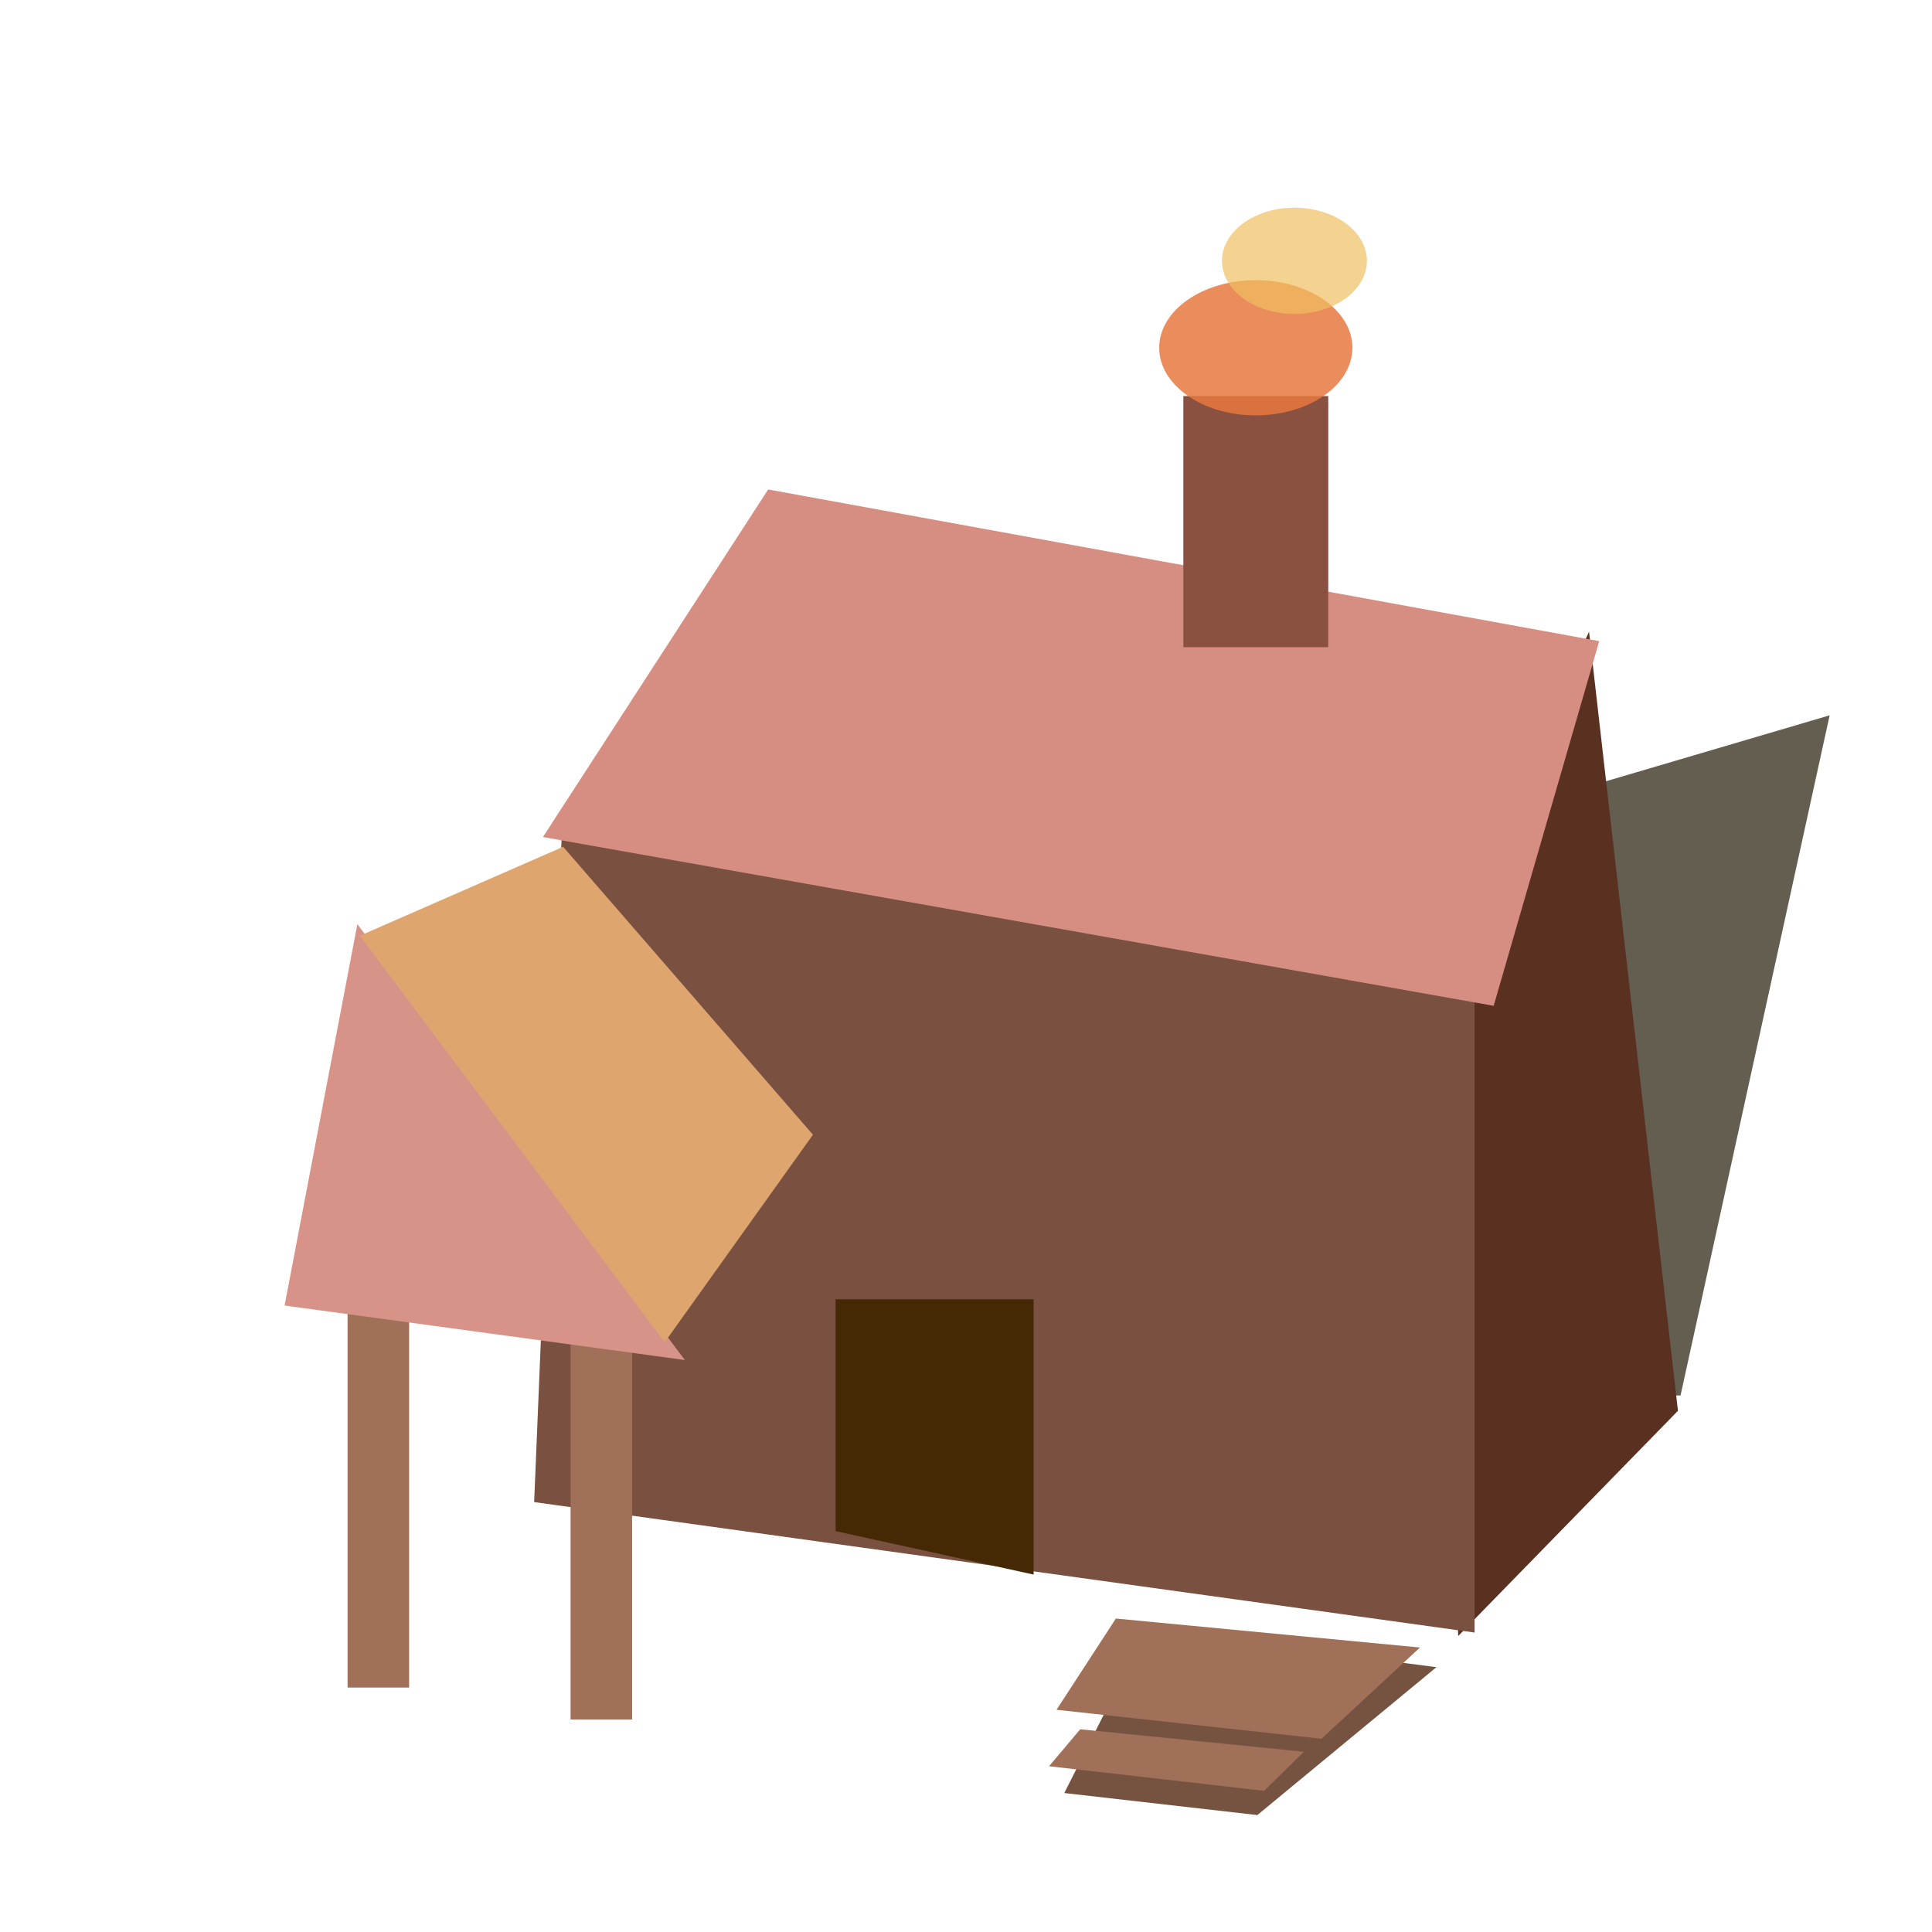
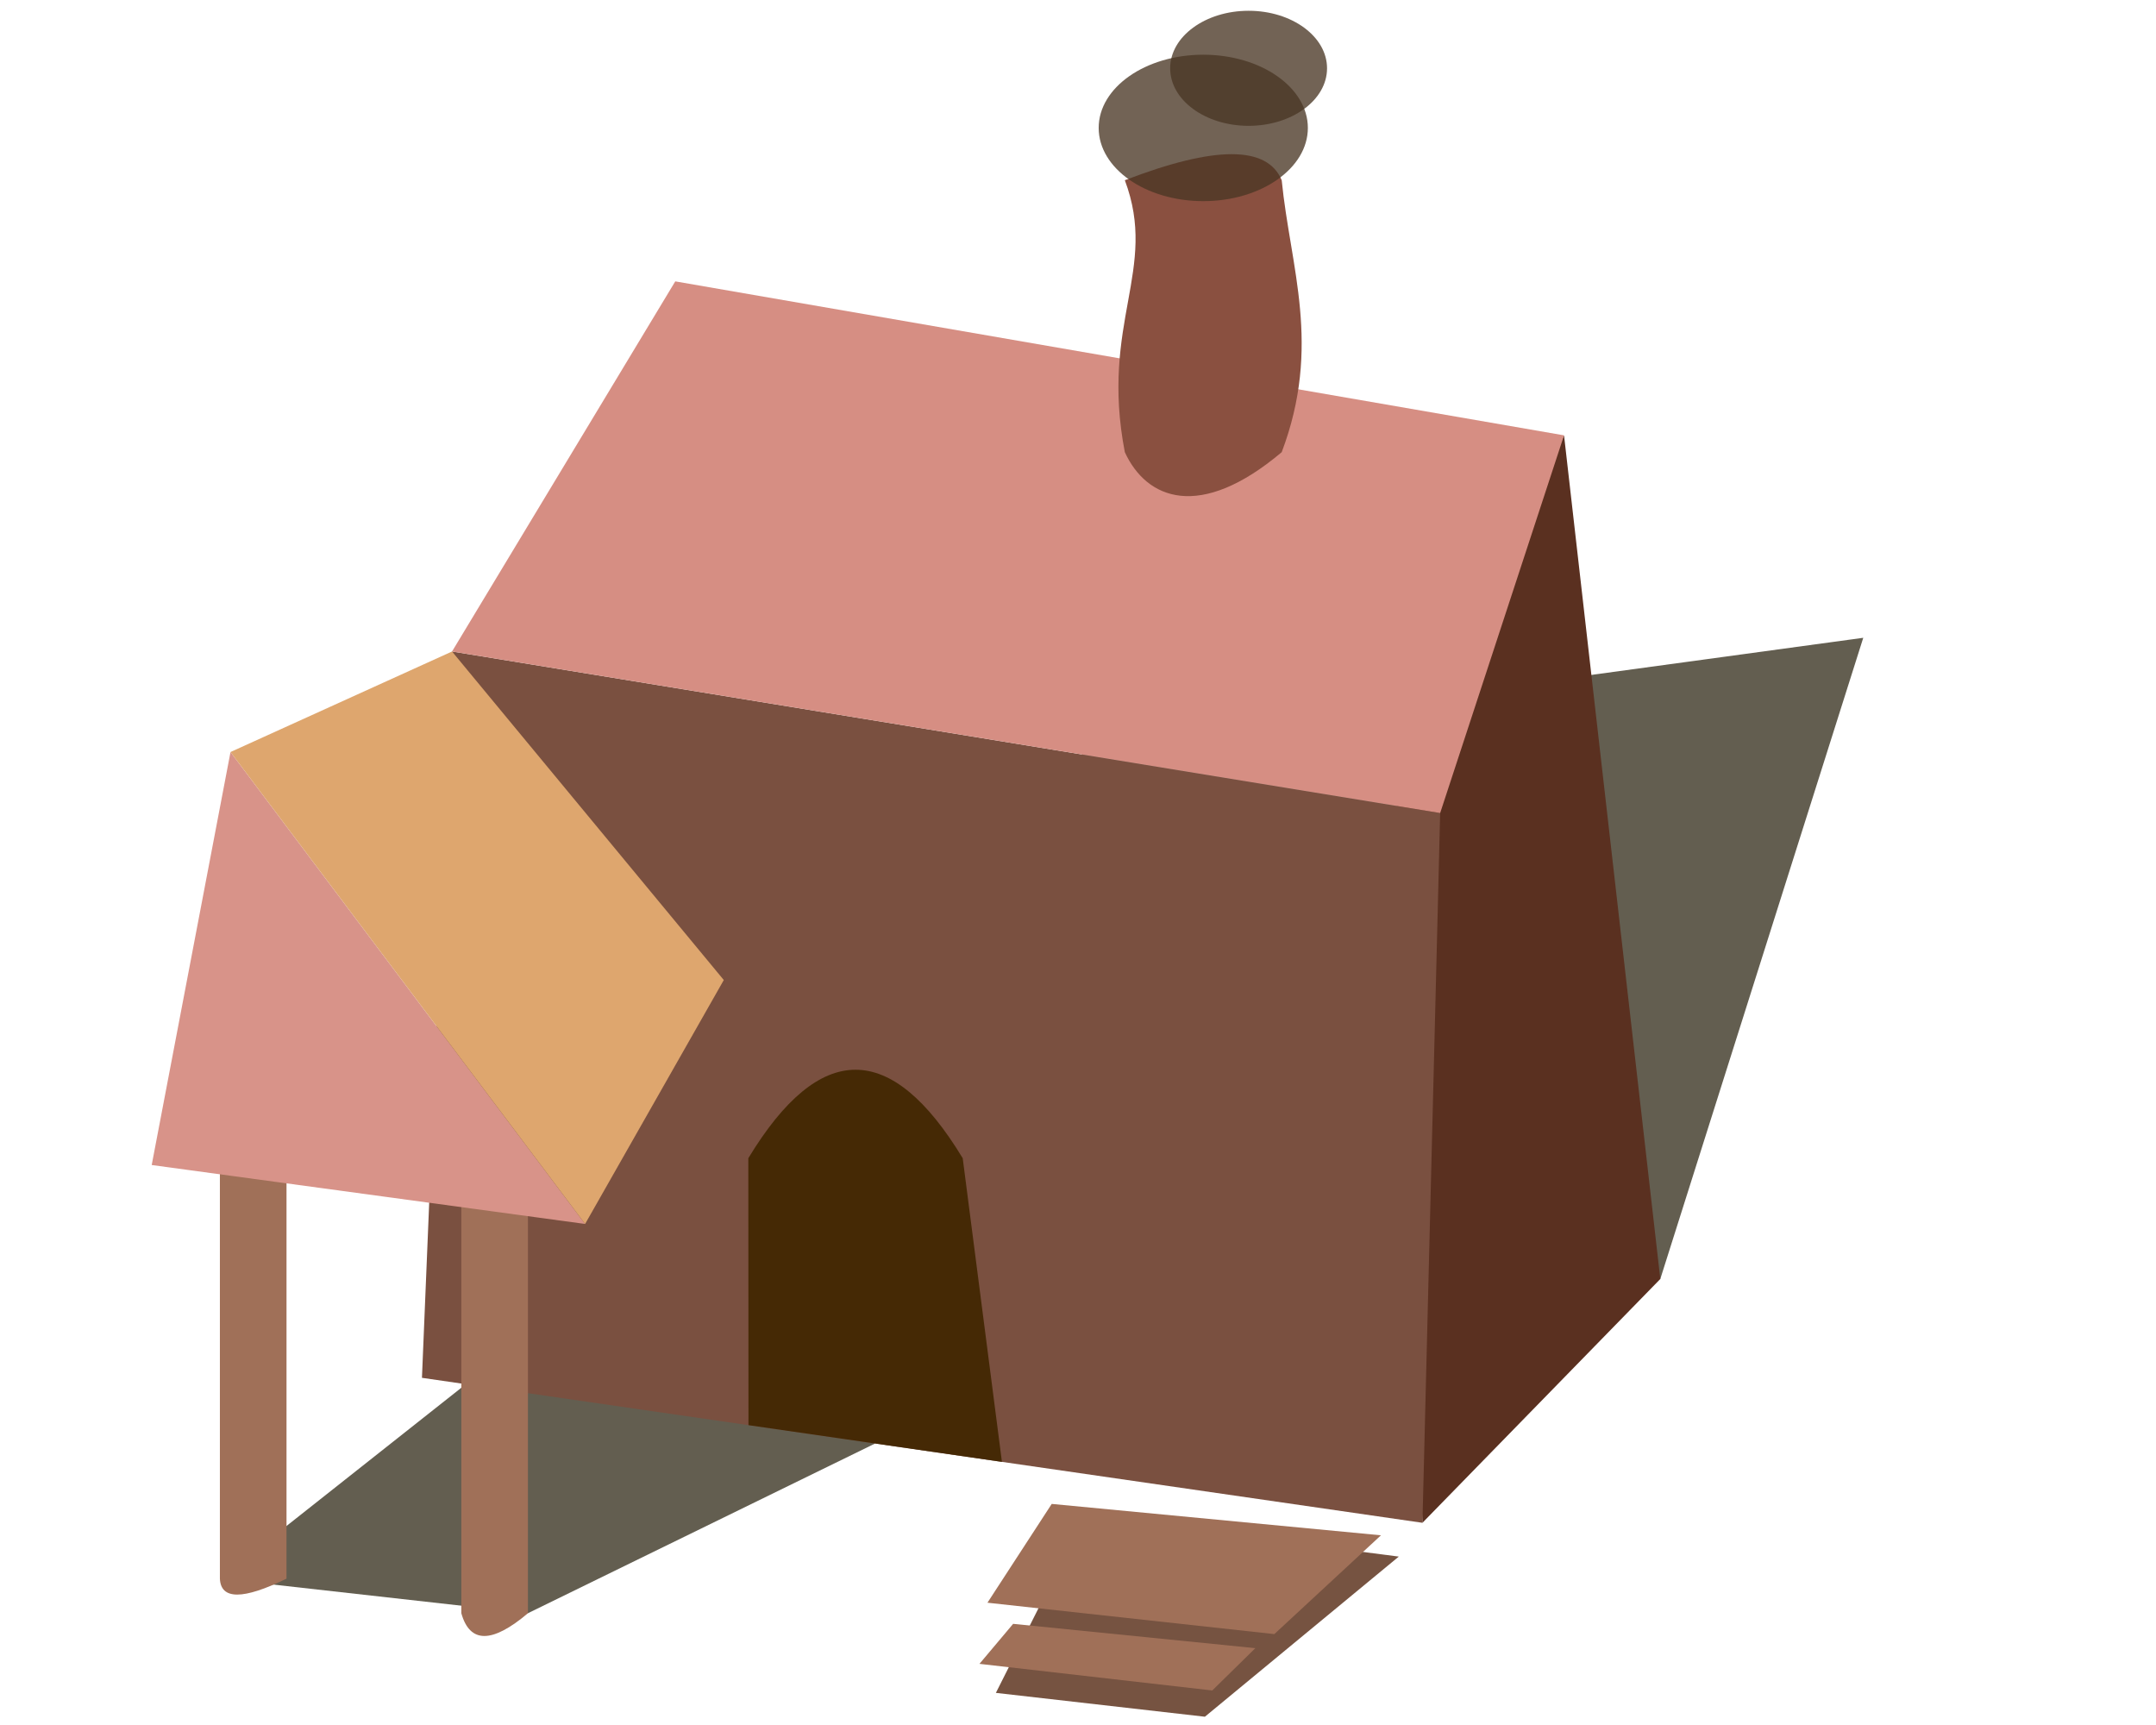
- <svg xmlns="http://www.w3.org/2000/svg" viewBox="0 0 40 40" width="400" height="400" data-home="0,0,40" data-anchor="20,20" version="1.1" id="svg8">
+ <svg xmlns="http://www.w3.org/2000/svg" viewBox="0 0 50 40" width="500" height="400" data-home="0,0,40" data-anchor="20,20" version="1.1" id="svg8">
  <defs id="defs8" />
-   <path id="rect9" style="fill:#1e1602;fill-opacity:0.69;stroke-width:0.126" d="M 23.72,18.983 37.881,14.81 34.794,28.891 21.6,29.147 Z" fill="#1e1602" fill-opacity="0.69" />
-   <path id="rect4-5-5-1" style="fill:#765341;fill-opacity:1;stroke-width:0.265" d="m 22.035,37.123 1.703,-3.382 6.002,0.776 -3.708,3.062 z" fill="#765341" fill-opacity="1" />
-   <path d="m 29.691,20.071 3.208,-6.992 1.841,16.13 -4.549,4.662 z" fill="#5a3020" id="path2" />
-   <path d="M 11.634,17.211 30.53,20.3 V 33.8 L 11.059,31.099 Z" fill="#7a5040" id="path3" style="stroke-width:1.174" />
-   <rect x="11.813" y="27.4" width="1.274" height="8.2" fill="#a07058" id="rect4" style="stroke-width:0.296" />
-   <path id="rect4-5" style="fill:#a07058;stroke-width:0.296" d="m 21.874,35.399 1.229,-1.889 6.296,0.6 -2.039,1.889 z" fill="#a07058" />
-   <path id="rect4-5-5" style="fill:#a07058;stroke-width:0.296" d="m 21.72,36.568 0.644,-0.765 4.632,0.465 -0.824,0.809 z" fill="#a07058" />
-   <rect x="7.196" y="26.739" width="1.274" height="8.2" fill="#a07058" id="rect4-8" style="stroke-width:0.296" />
-   <path d="m 15.904,10.134 17.206,3.14 -2.185,7.55 -19.684,-3.494 z" fill="#d68e83" id="path5" style="fill:#d68e83;fill-opacity:1" fill-opacity="1" />
-   <path d="M 7.399,19.133 14.179,28.158 5.892,27.03 Z" fill="#d89389" id="path5-8" style="fill:#d89389;fill-opacity:1" fill-opacity="1" />
-   <path d="M 17.3,26.9 L 21.4,26.9 L 21.4,32.6 L 17.3,31.7 Z" fill="#452905" id="path7" />
-   <rect x="24.5" y="8.2" width="3.0" height="5.2" fill="#8a5040" id="chimney" />
-   <ellipse class="accent" cx="26.0" cy="7.2" rx="2.0" ry="1.4" fill="#e87840" fill-opacity="0.85" id="smoke1" />
-   <ellipse class="accent2" cx="26.8" cy="5.4" rx="1.5" ry="1.1" fill="#f0c060" fill-opacity="0.7" id="smoke2" />
-   <path id="rect8" style="fill:#dea66e;stroke-width:0.126;fill-opacity:1" d="m 7.451,19.373 4.208,-1.841 5.172,5.961 -3.068,4.295 z" fill="#dea66e" fill-opacity="1" />
+   <g id="g1" transform="matrix(1.21274,0,0,1.21274,-5.940039,-5.214784)">
+     <path id="rect9" style="fill:#1e1602;fill-opacity:0.69;stroke-width:0.126" d="M 25.628,18.529 40.529,16.495 36.648,28.754 23.508,28.693 Z" fill="#1e1602" fill-opacity="0.69" />
+     <path id="rect9-7" style="fill:#1e1602;fill-opacity:0.69;stroke-width:0.126" d="m 15.865,29.139 5.769,2.761 -6.639,3.245 -5.891,-0.661 z" fill="#1e1602" fill-opacity="0.69" />
+     <path d="m 31.599,19.617 3.208,-6.992 1.841,16.13 -4.549,4.662 z" fill="#5a3020" id="path2" />
+     <path d="m 13.542,16.757 18.896,3.089 -0.339,13.571 -19.132,-2.772 z" fill="#7a5040" id="path3" style="stroke-width:1.174" />
+     <path id="rect4" style="fill:#a07058;stroke-width:0.296" d="m 13.72,26.946 h 1.274 v 8.2 c -0.686,0.58 -1.111,0.58 -1.274,0 z" />
+     <g id="g4">
+       <path id="rect4-5-5-1" style="fill:#765341;fill-opacity:1;stroke-width:0.265" d="m 23.942,36.669 1.703,-3.382 6.002,0.776 -3.708,3.062 z" fill="#765341" fill-opacity="1" />
+       <path id="rect4-5" style="fill:#a07058;stroke-width:0.296" d="m 23.781,34.945 1.229,-1.889 6.296,0.6 -2.039,1.889 z" fill="#a07058" />
+       <path id="rect4-5-5" style="fill:#a07058;stroke-width:0.296" d="m 23.628,36.114 0.644,-0.765 4.632,0.465 -0.824,0.809 z" fill="#a07058" />
+     </g>
+     <path id="rect4-8" style="fill:#a07058;stroke-width:0.296" d="m 9.103,26.285 h 1.274 v 8.2 c -0.831,0.406 -1.256,0.406 -1.274,0 z" />
+     <path d="M 17.811,9.68 34.807,12.624 32.438,19.846 13.542,16.757 Z" fill="#d68e83" id="path5" style="fill:#d68e83;fill-opacity:1" fill-opacity="1" />
+     <path d="M 9.306,18.679 16.087,27.703 7.799,26.576 Z" fill="#d89389" id="path5-8" style="fill:#d89389;fill-opacity:1" fill-opacity="1" />
+     <path d="m 19.208,26.446 c 1.367,-2.256 2.733,-2.256 4.1,0 l 0.75,5.806 -4.847,-0.702 z" fill="#452905" id="path7" />
+     <g id="g2" transform="matrix(-0.8991936,0,0,1,74.90234,1.392873)">
+       <g id="g6" />
+     </g>
+     <path id="chimney" style="fill:#8a5040" d="m 26.408,7.746 c 1.723,-0.664 2.723,-0.664 3,0 0.164,1.668 0.77,3.159 0,5.2 -1.567,1.321 -2.586,0.901 -3,0 -0.479,-2.482 0.645,-3.485 0,-5.2 z" />
+     <ellipse class="accent" cx="27.908" cy="6.746" rx="2" ry="1.4" fill="#e87840" fill-opacity="0.85" id="smoke1" style="fill:#4a3725;fill-opacity:0.775" />
+     <ellipse class="accent2" cx="28.775" cy="5.606" rx="1.5" ry="1.1" fill="#f0c060" fill-opacity="0.7" id="smoke2" style="fill:#4a3725;fill-opacity:0.775" />
+     <path id="rect8" style="fill:#dea66e;fill-opacity:1;stroke-width:0.126" d="m 9.306,18.679 4.236,-1.922 5.197,6.282 -2.652,4.664 z" fill="#dea66e" fill-opacity="1" />
+   </g>
</svg>
